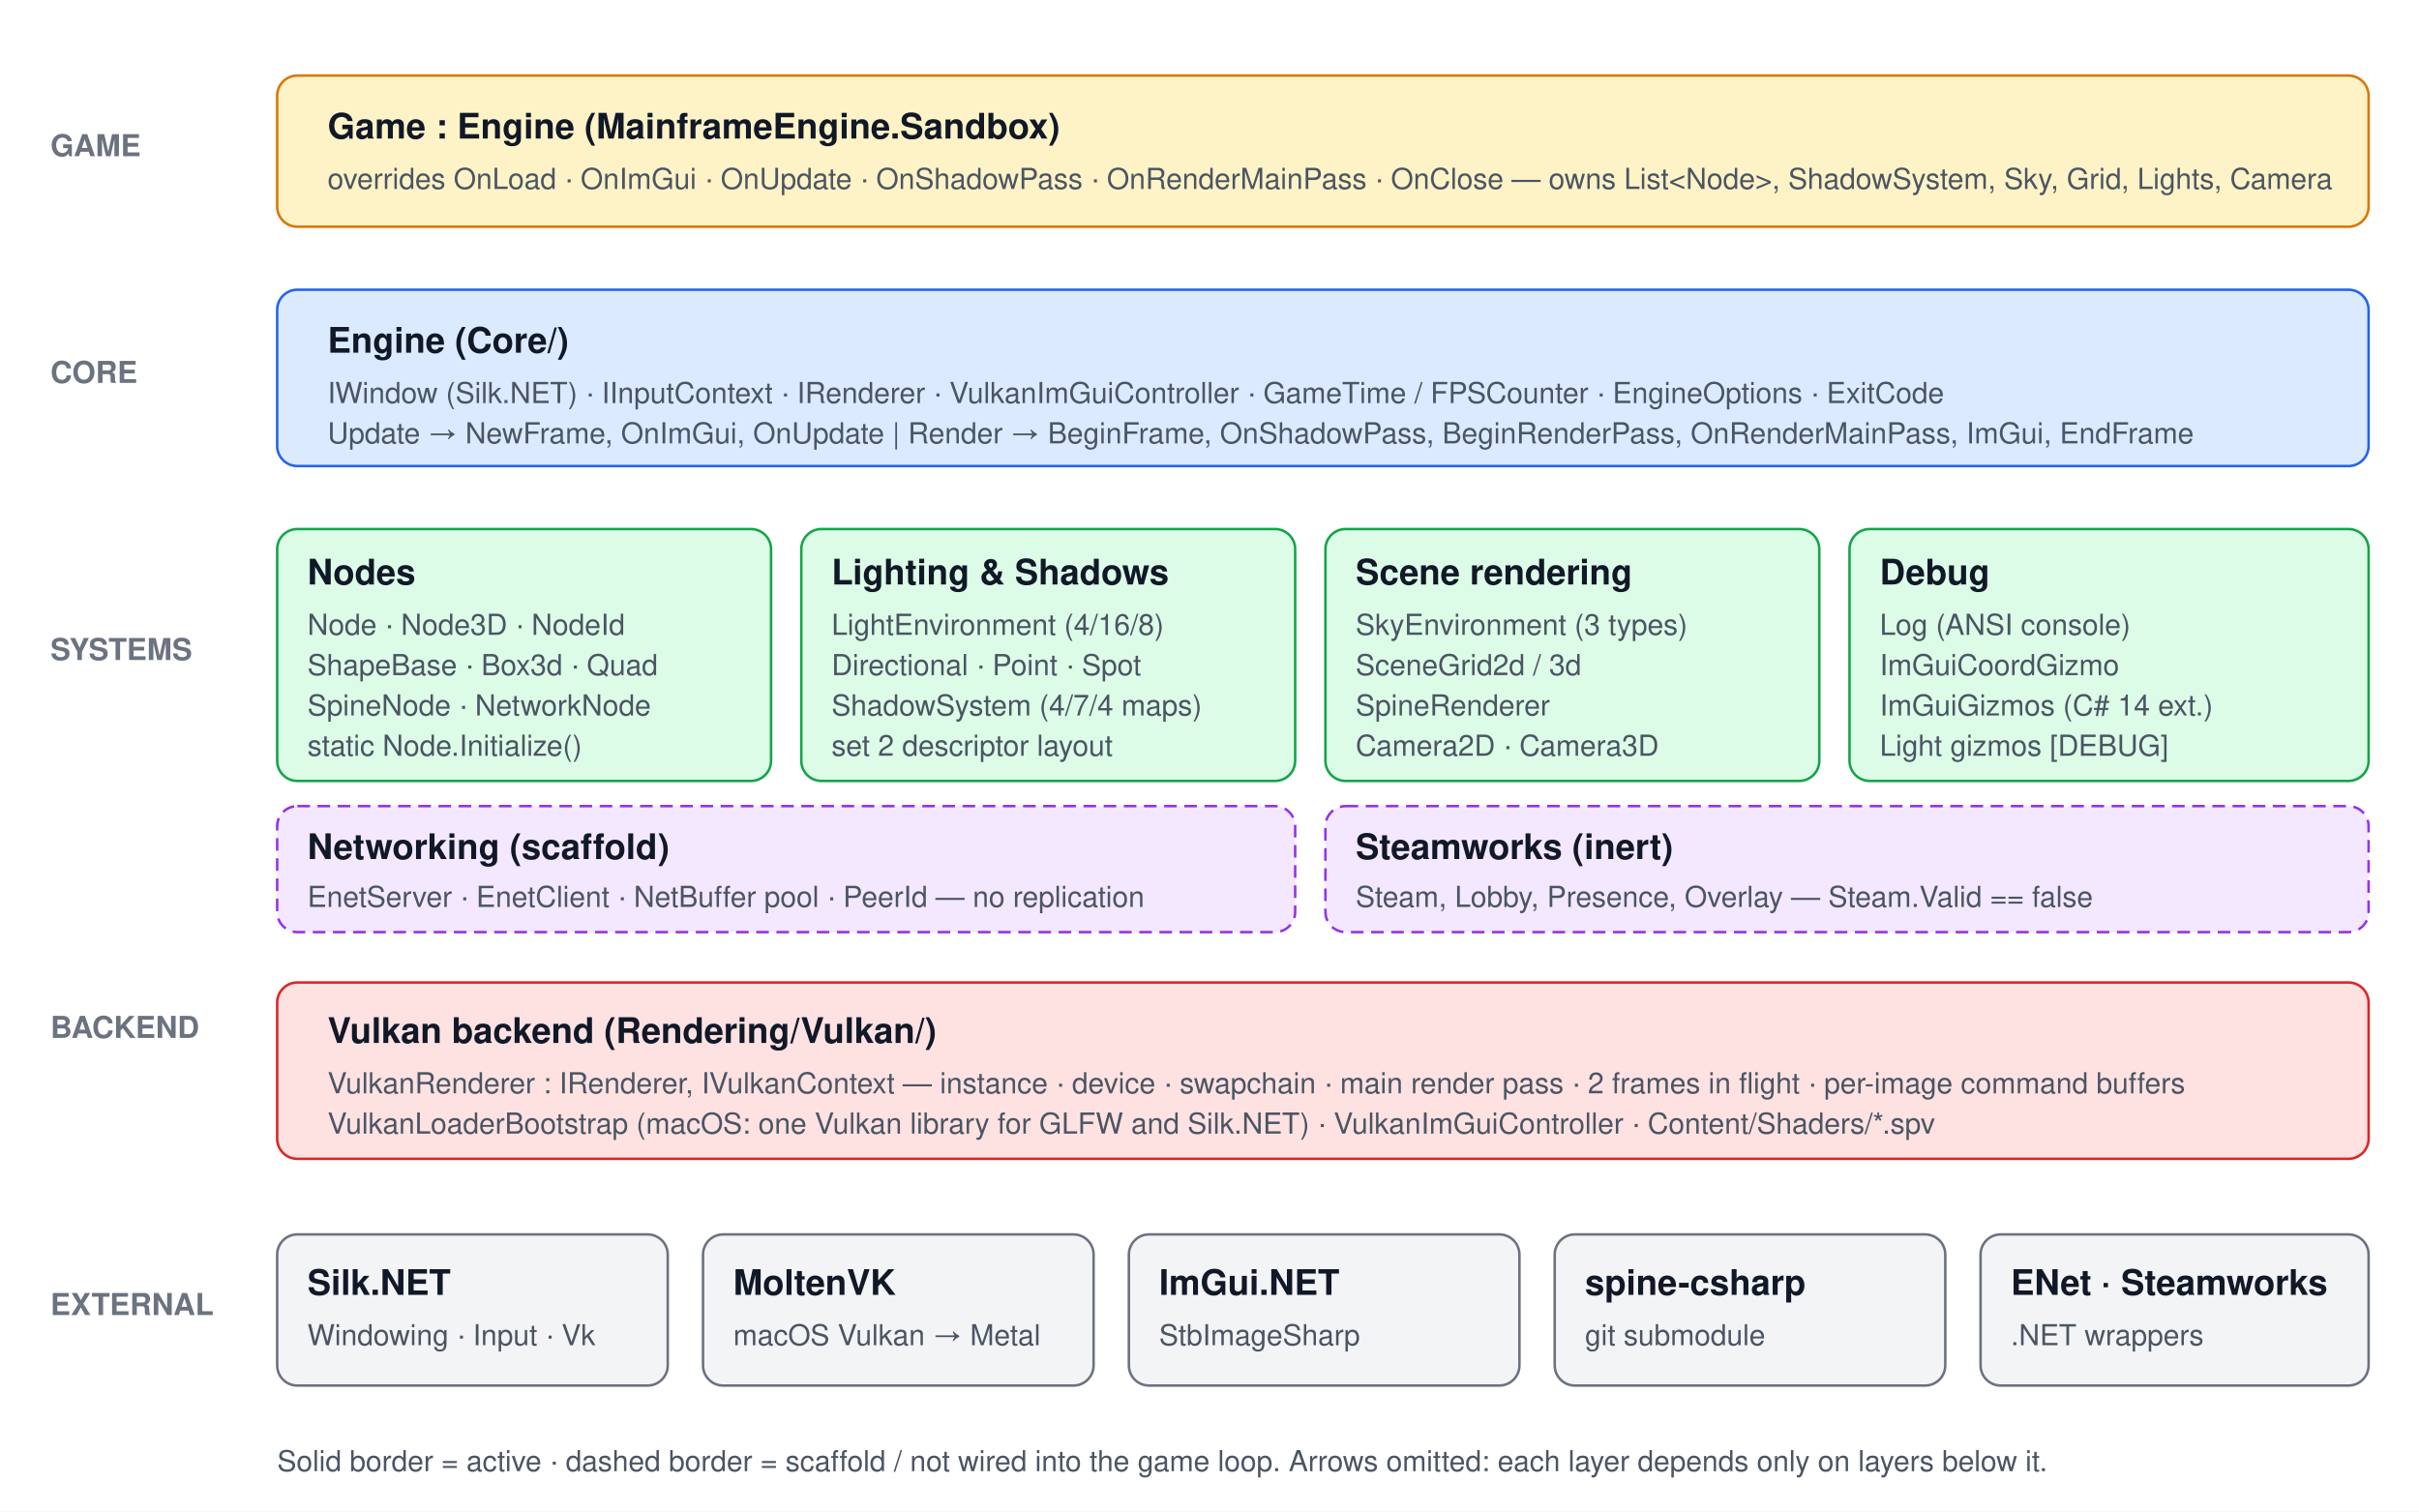
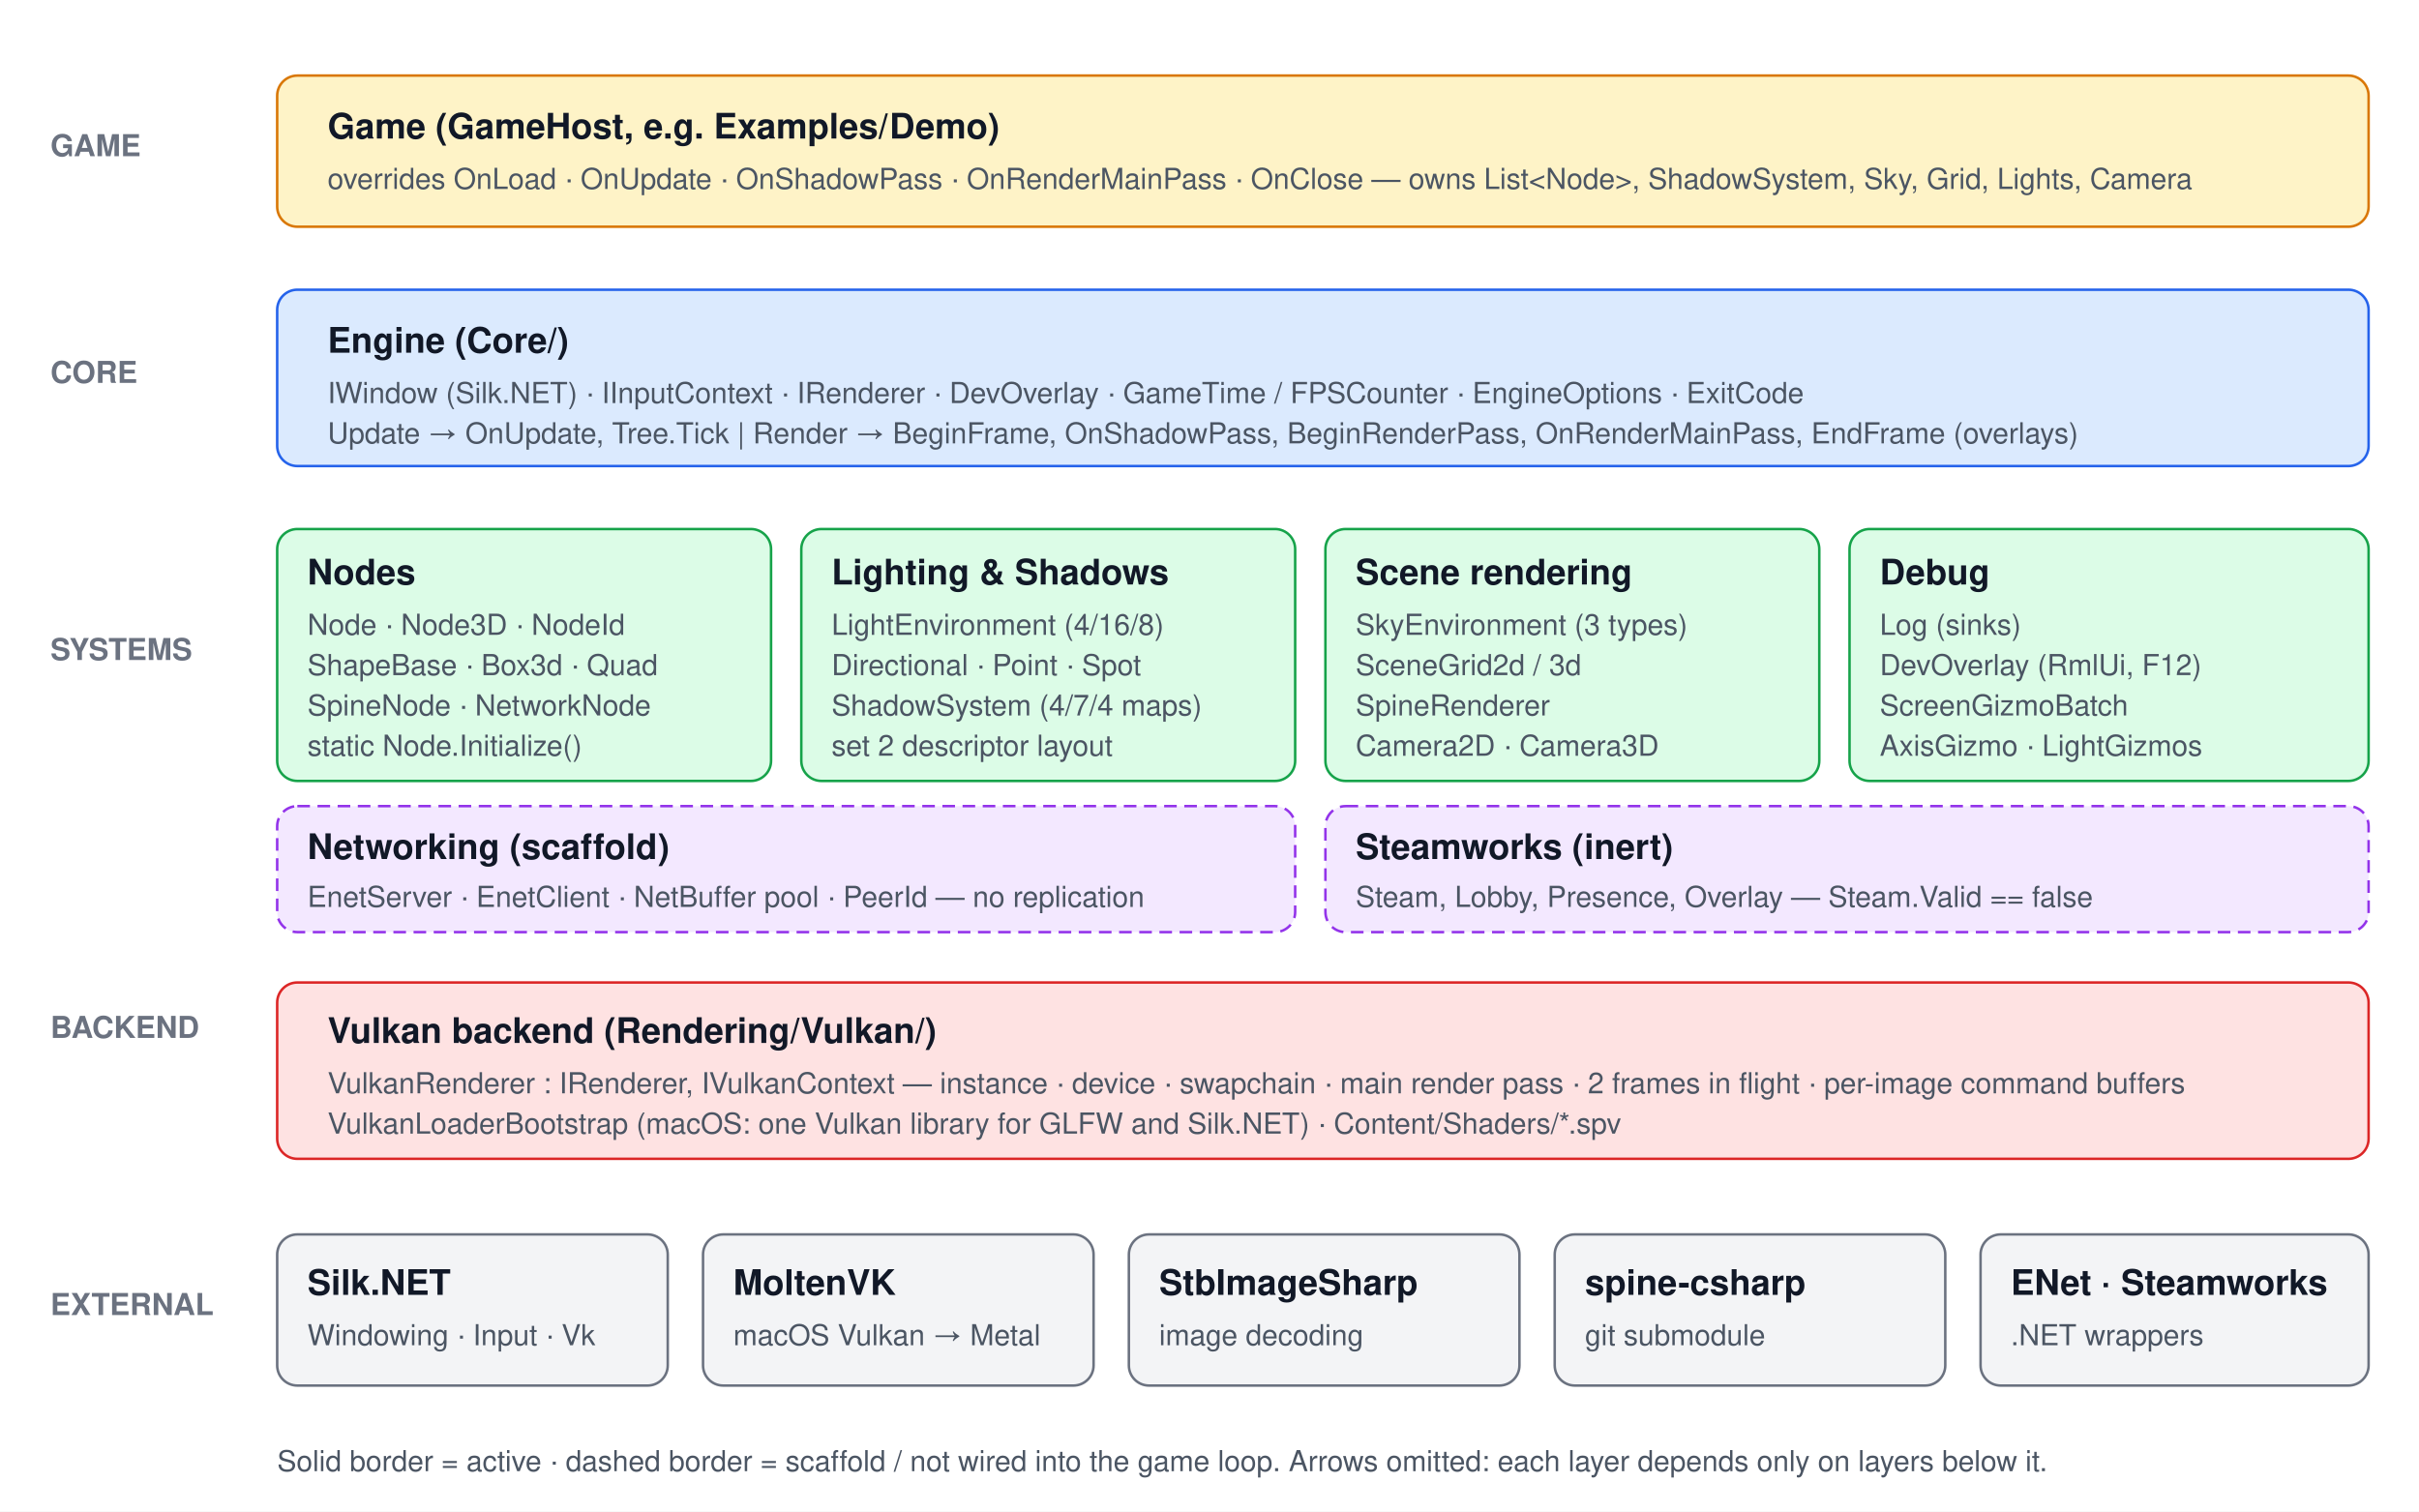
<svg xmlns="http://www.w3.org/2000/svg" viewBox="0 0 960 600" font-family="-apple-system, 'Segoe UI', Helvetica, Arial, sans-serif" font-size="13">
  <rect width="960" height="600" fill="#ffffff" />
  <style>
    .lbl{fill:#1f2937}
    .sub{fill:#4b5563;font-size:11.5px}
    .hdr{font-weight:600;font-size:14px;fill:#111827}
    .side{font-size:12px;fill:#6b7280;font-weight:600}
  </style>
  <text x="20" y="62" class="side">GAME</text>
  <text x="20" y="152" class="side">CORE</text>
  <text x="20" y="262" class="side">SYSTEMS</text>
  <text x="20" y="412" class="side">BACKEND</text>
  <text x="20" y="522" class="side">EXTERNAL</text>
  <rect x="110" y="30" width="830" height="60" rx="8" fill="#fef3c7" stroke="#d97706" />
-   <text x="130" y="55" class="hdr">Game : Engine  (MainframeEngine.Sandbox)</text>
-   <text x="130" y="75" class="sub">overrides OnLoad · OnImGui · OnUpdate · OnShadowPass · OnRenderMainPass · OnClose — owns List&lt;Node&gt;, ShadowSystem, Sky, Grid, Lights, Camera</text>
+   <text x="130" y="55" class="hdr">Game  (GameHost, e.g. Examples/Demo)</text>
+   <text x="130" y="75" class="sub">overrides OnLoad · OnUpdate · OnShadowPass · OnRenderMainPass · OnClose — owns List&lt;Node&gt;, ShadowSystem, Sky, Grid, Lights, Camera</text>
  <rect x="110" y="115" width="830" height="70" rx="8" fill="#dbeafe" stroke="#2563eb" />
  <text x="130" y="140" class="hdr">Engine (Core/)</text>
-   <text x="130" y="160" class="sub">IWindow (Silk.NET) · IInputContext · IRenderer · VulkanImGuiController · GameTime / FPSCounter · EngineOptions · ExitCode</text>
-   <text x="130" y="176" class="sub">Update → NewFrame, OnImGui, OnUpdate  |  Render → BeginFrame, OnShadowPass, BeginRenderPass, OnRenderMainPass, ImGui, EndFrame</text>
+   <text x="130" y="160" class="sub">IWindow (Silk.NET) · IInputContext · IRenderer · DevOverlay · GameTime / FPSCounter · EngineOptions · ExitCode</text>
+   <text x="130" y="176" class="sub">Update → OnUpdate, Tree.Tick  |  Render → BeginFrame, OnShadowPass, BeginRenderPass, OnRenderMainPass, EndFrame (overlays)</text>
  <g>
    <rect x="110" y="210" width="196" height="100" rx="8" fill="#dcfce7" stroke="#16a34a" />
    <text x="122" y="232" class="hdr">Nodes</text>
    <text x="122" y="252" class="sub">Node · Node3D · NodeId</text>
    <text x="122" y="268" class="sub">ShapeBase · Box3d · Quad</text>
    <text x="122" y="284" class="sub">SpineNode · NetworkNode</text>
    <text x="122" y="300" class="sub">static Node.Initialize()</text>
    <rect x="318" y="210" width="196" height="100" rx="8" fill="#dcfce7" stroke="#16a34a" />
    <text x="330" y="232" class="hdr">Lighting &amp; Shadows</text>
    <text x="330" y="252" class="sub">LightEnvironment (4/16/8)</text>
    <text x="330" y="268" class="sub">Directional · Point · Spot</text>
    <text x="330" y="284" class="sub">ShadowSystem (4/7/4 maps)</text>
    <text x="330" y="300" class="sub">set 2 descriptor layout</text>
    <rect x="526" y="210" width="196" height="100" rx="8" fill="#dcfce7" stroke="#16a34a" />
    <text x="538" y="232" class="hdr">Scene rendering</text>
    <text x="538" y="252" class="sub">SkyEnvironment (3 types)</text>
    <text x="538" y="268" class="sub">SceneGrid2d / 3d</text>
    <text x="538" y="284" class="sub">SpineRenderer</text>
    <text x="538" y="300" class="sub">Camera2D · Camera3D</text>
    <rect x="734" y="210" width="206" height="100" rx="8" fill="#dcfce7" stroke="#16a34a" />
    <text x="746" y="232" class="hdr">Debug</text>
-     <text x="746" y="252" class="sub">Log (ANSI console)</text>
-     <text x="746" y="268" class="sub">ImGuiCoordGizmo</text>
-     <text x="746" y="284" class="sub">ImGuiGizmos (C# 14 ext.)</text>
-     <text x="746" y="300" class="sub">Light gizmos [DEBUG]</text>
+     <text x="746" y="252" class="sub">Log (sinks)</text>
+     <text x="746" y="268" class="sub">DevOverlay (RmlUi, F12)</text>
+     <text x="746" y="284" class="sub">ScreenGizmoBatch</text>
+     <text x="746" y="300" class="sub">AxisGizmo · LightGizmos</text>
  </g>
  <rect x="110" y="320" width="404" height="50" rx="8" fill="#f3e8ff" stroke="#9333ea" stroke-dasharray="5 3" />
  <text x="122" y="341" class="hdr">Networking (scaffold)</text>
  <text x="122" y="360" class="sub">EnetServer · EnetClient · NetBuffer pool · PeerId — no replication</text>
  <rect x="526" y="320" width="414" height="50" rx="8" fill="#f3e8ff" stroke="#9333ea" stroke-dasharray="5 3" />
  <text x="538" y="341" class="hdr">Steamworks (inert)</text>
  <text x="538" y="360" class="sub">Steam, Lobby, Presence, Overlay — Steam.Valid == false</text>
  <rect x="110" y="390" width="830" height="70" rx="8" fill="#fee2e2" stroke="#dc2626" />
  <text x="130" y="414" class="hdr">Vulkan backend (Rendering/Vulkan/)</text>
  <text x="130" y="434" class="sub">VulkanRenderer : IRenderer, IVulkanContext — instance · device · swapchain · main render pass · 2 frames in flight · per-image command buffers</text>
-   <text x="130" y="450" class="sub">VulkanLoaderBootstrap (macOS: one Vulkan library for GLFW and Silk.NET) · VulkanImGuiController · Content/Shaders/*.spv</text>
+   <text x="130" y="450" class="sub">VulkanLoaderBootstrap (macOS: one Vulkan library for GLFW and Silk.NET) · Content/Shaders/*.spv</text>
  <g>
    <rect x="110" y="490" width="155" height="60" rx="8" fill="#f3f4f6" stroke="#6b7280" />
    <text x="122" y="514" class="hdr">Silk.NET</text>
    <text x="122" y="534" class="sub">Windowing · Input · Vk</text>
    <rect x="279" y="490" width="155" height="60" rx="8" fill="#f3f4f6" stroke="#6b7280" />
    <text x="291" y="514" class="hdr">MoltenVK</text>
    <text x="291" y="534" class="sub">macOS Vulkan → Metal</text>
    <rect x="448" y="490" width="155" height="60" rx="8" fill="#f3f4f6" stroke="#6b7280" />
-     <text x="460" y="514" class="hdr">ImGui.NET</text>
-     <text x="460" y="534" class="sub">StbImageSharp</text>
+     <text x="460" y="514" class="hdr">StbImageSharp</text>
+     <text x="460" y="534" class="sub">image decoding</text>
    <rect x="617" y="490" width="155" height="60" rx="8" fill="#f3f4f6" stroke="#6b7280" />
    <text x="629" y="514" class="hdr">spine-csharp</text>
    <text x="629" y="534" class="sub">git submodule</text>
    <rect x="786" y="490" width="154" height="60" rx="8" fill="#f3f4f6" stroke="#6b7280" />
    <text x="798" y="514" class="hdr">ENet · Steamworks</text>
    <text x="798" y="534" class="sub">.NET wrappers</text>
  </g>
  <text x="110" y="584" class="sub">Solid border = active · dashed border = scaffold / not wired into the game loop. Arrows omitted: each layer depends only on layers below it.</text>
</svg>
